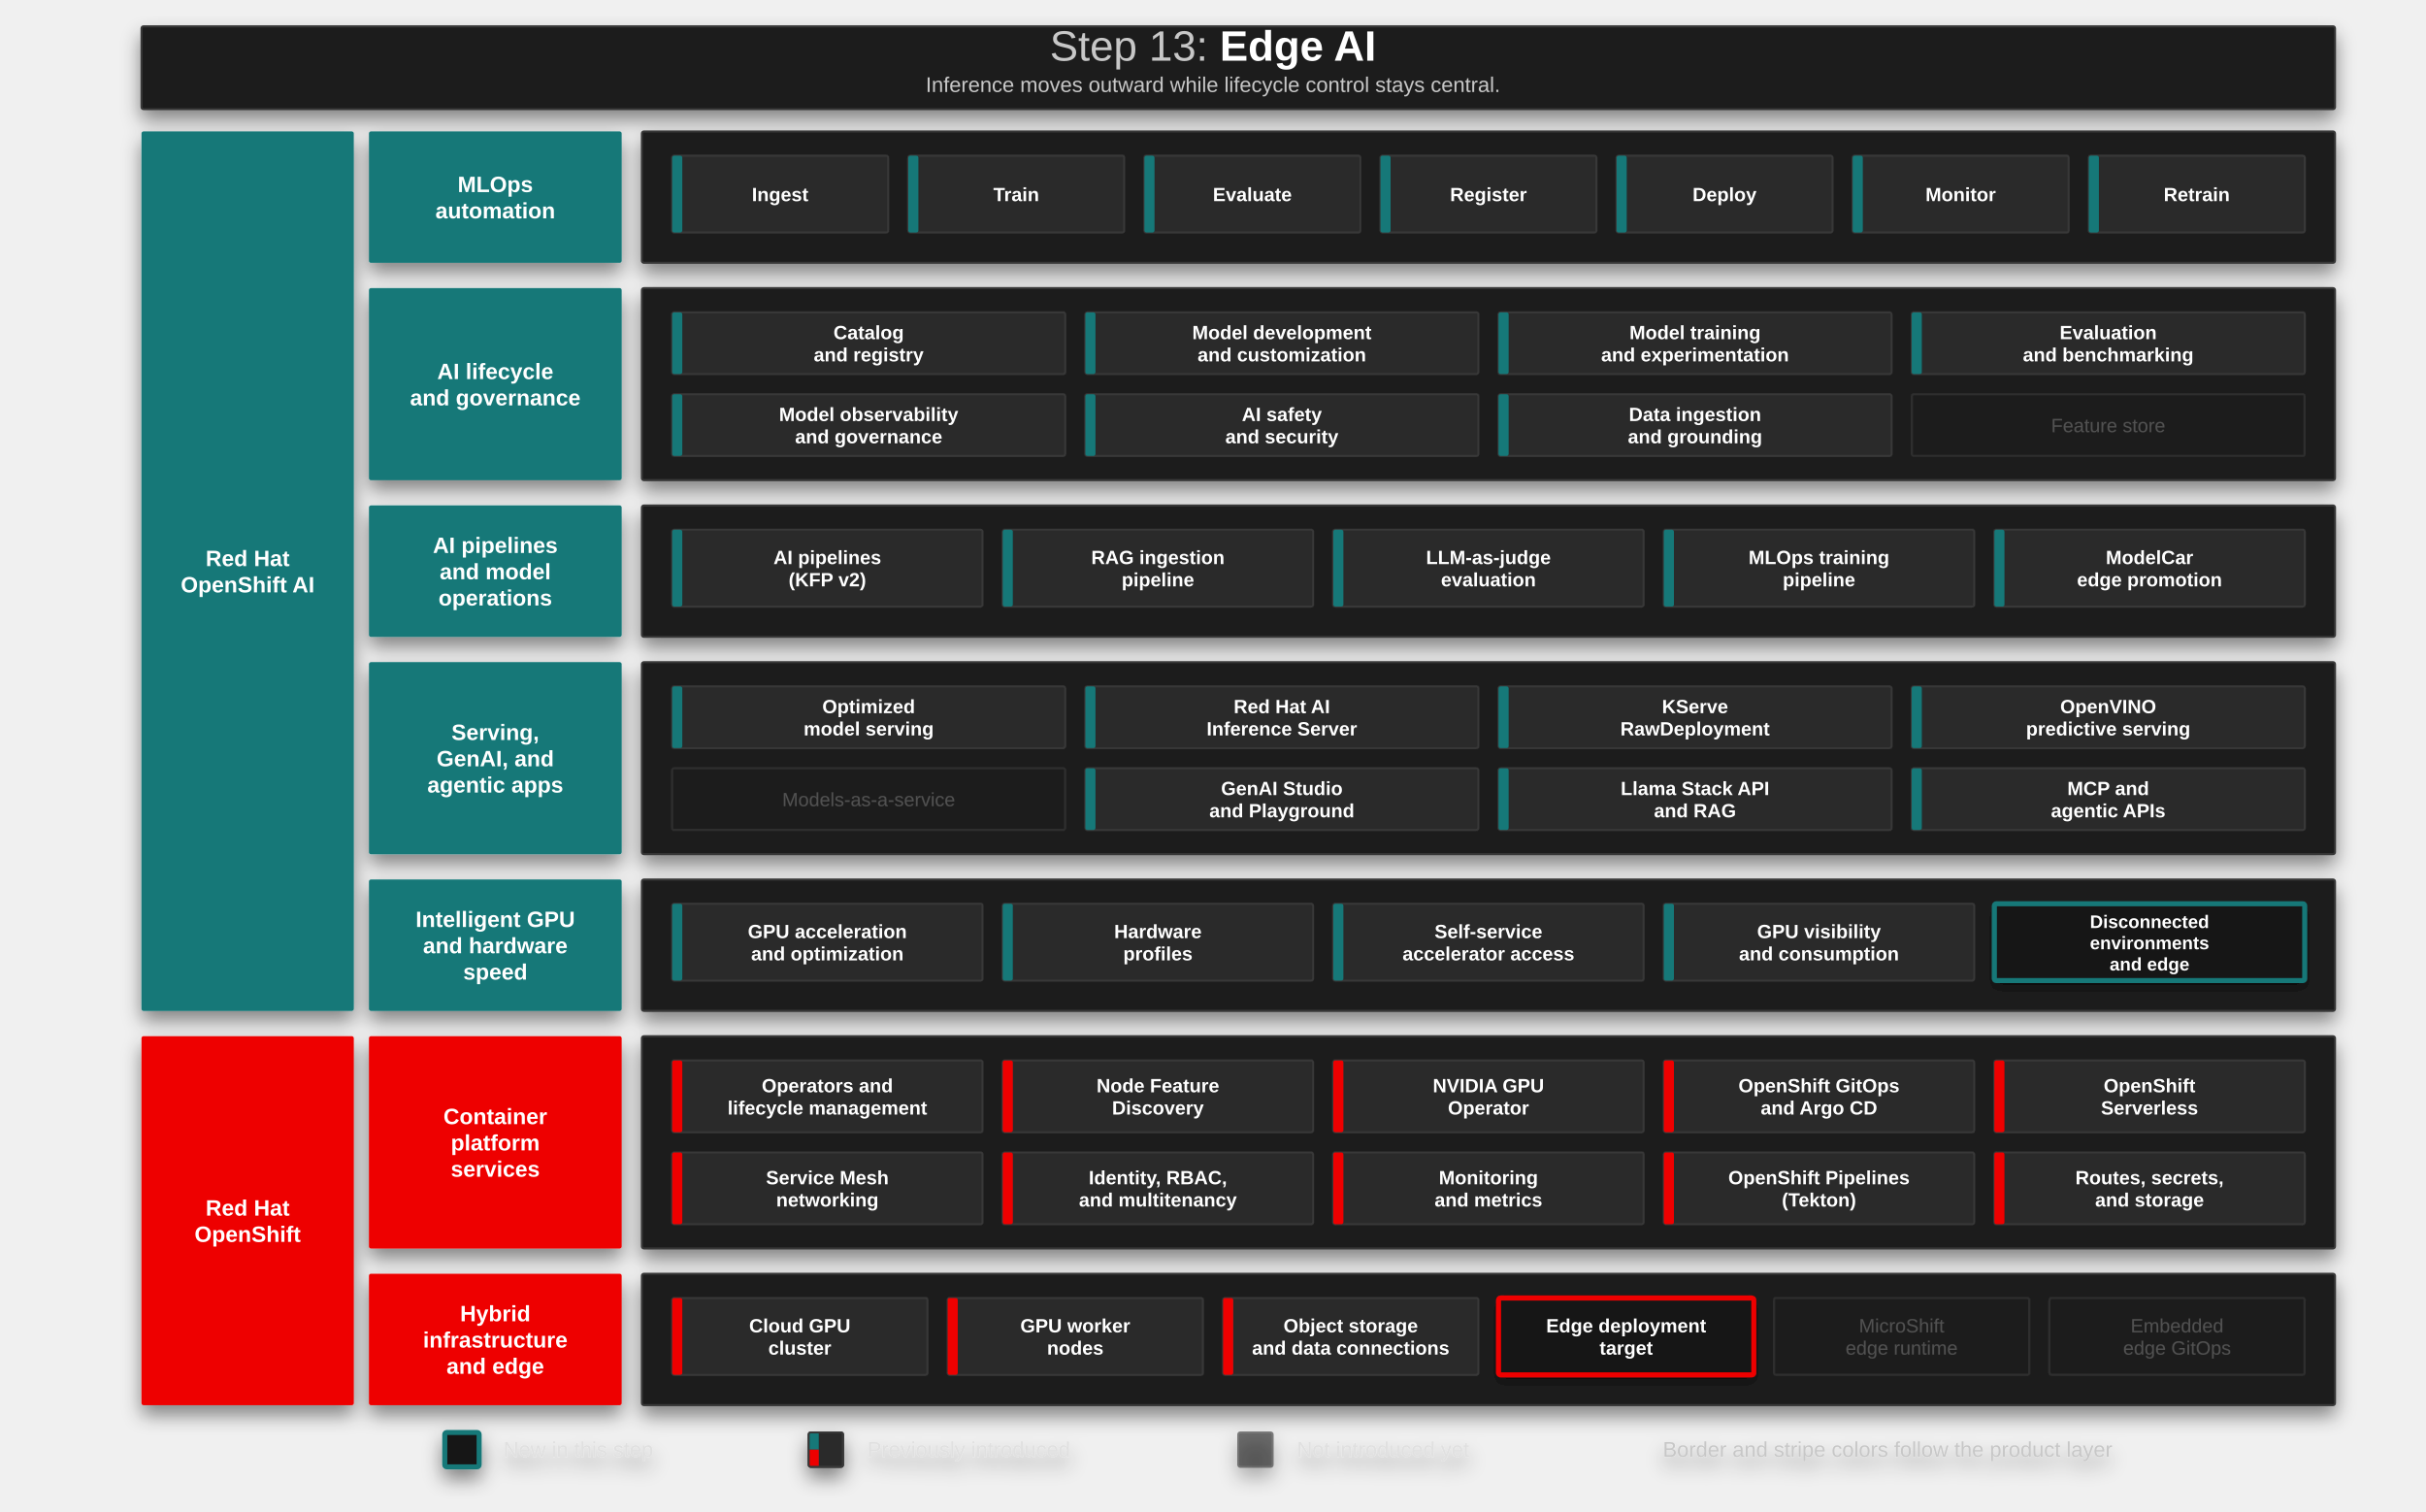
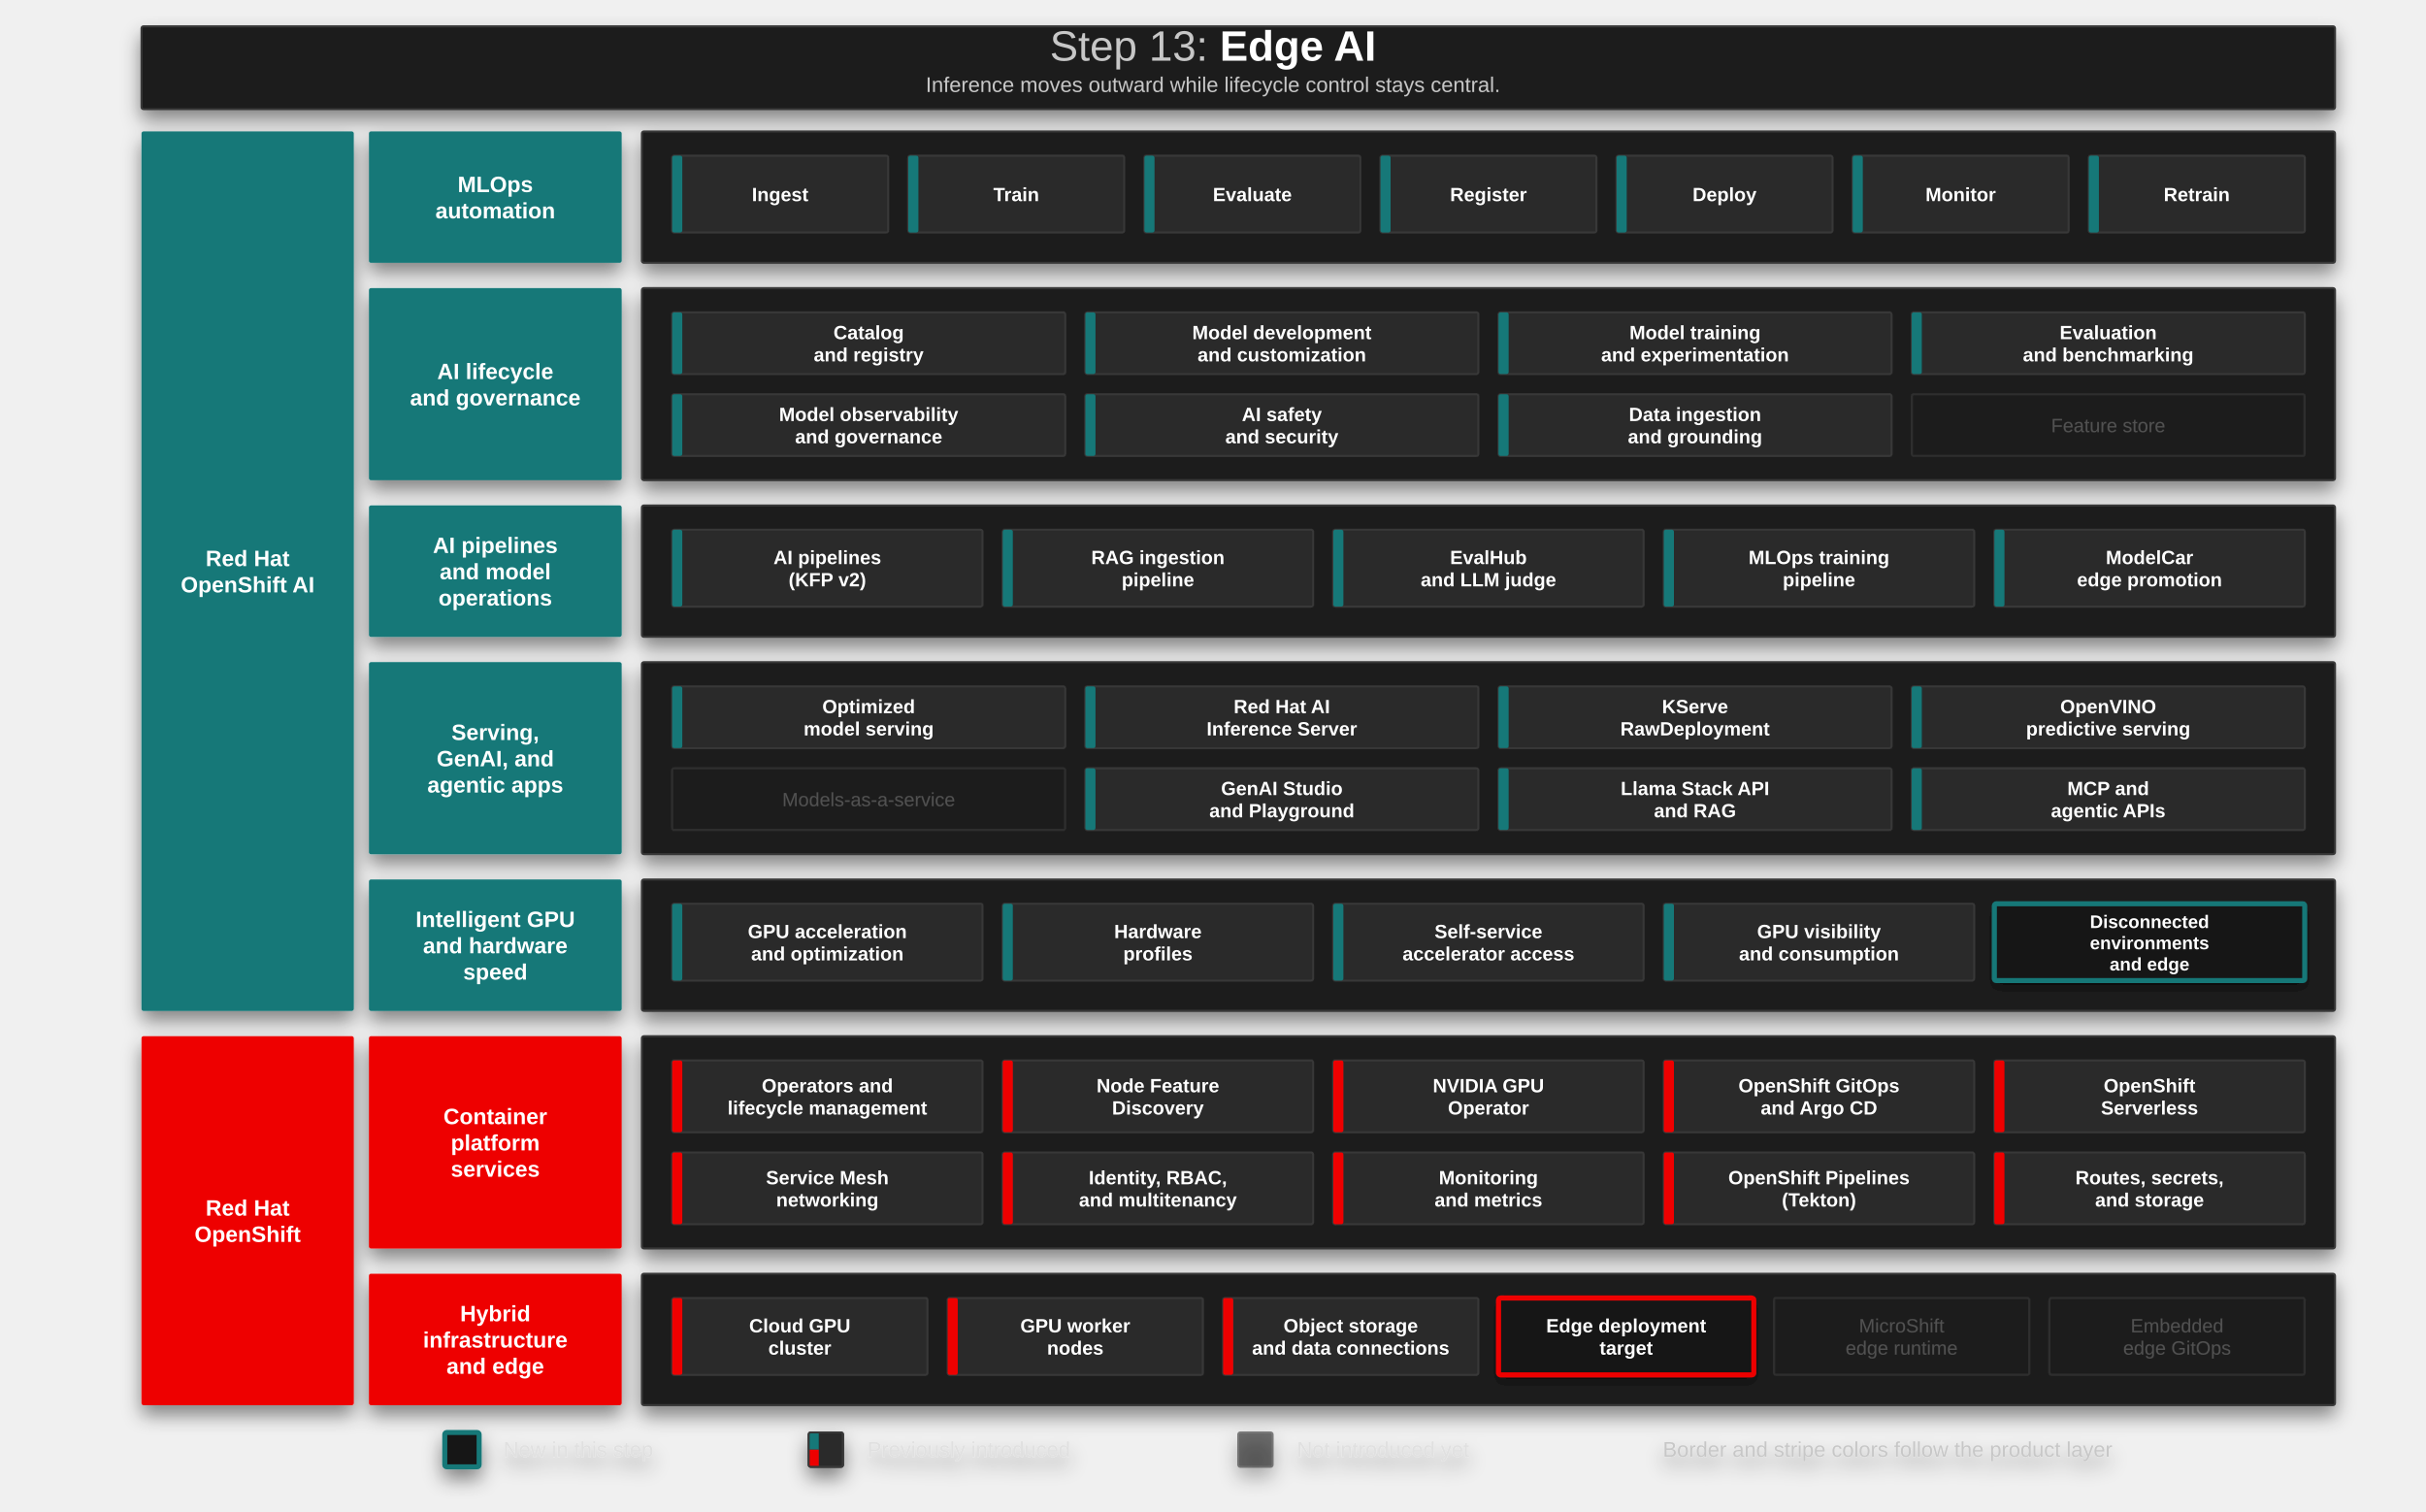
<svg xmlns="http://www.w3.org/2000/svg" width="2400" height="1495" viewBox="0 0 2400 1495" role="img" aria-labelledby="title desc">
  <style>.display{font-family:'Red Hat Display','Arial',sans-serif}.body{font-family:'Red Hat Text','Arial',sans-serif}</style>
  <defs>
    <filter id="lift" x="-20%" y="-20%" width="140%" height="140%">
      <feDropShadow dx="0" dy="6" stdDeviation="5" flood-color="#000" flood-opacity="0.55" />
    </filter>
    <filter id="panelShadow" x="-8%" y="-8%" width="116%" height="116%">
      <feDropShadow dx="0" dy="10" stdDeviation="9" flood-color="#000" flood-opacity="0.45" />
    </filter>
  </defs>
  <g filter="url(#panelShadow)">
    <rect x="140" y="26" width="2170" height="82" rx="2" fill="#1f1f1f" stroke="#383838" stroke-width="2" />
    <text x="1200.0" y="60" class="display" font-size="42" fill="#ffffff" font-weight="700" text-anchor="middle">
      <tspan fill="#c7c7c7" font-weight="500">Step 13:</tspan> Edge AI</text>
    <text x="1200.0" y="91" class="body" font-size="21" fill="#c7c7c7" text-anchor="middle">Inference moves outward while lifecycle control stays central.</text>
    <rect x="140" y="130" width="210" height="870" rx="2" fill="#147878" stroke="#147878" stroke-width="0" />
    <text x="245.0" y="560.0" class="body" font-size="22" fill="#ffffff" font-weight="700" text-anchor="middle">Red Hat</text>
    <text x="245.0" y="586.0" class="body" font-size="22" fill="#ffffff" font-weight="700" text-anchor="middle">OpenShift AI</text>
    <rect x="140" y="1025" width="210" height="365" rx="2" fill="#ee0000" stroke="#ee0000" stroke-width="0" />
    <text x="245.0" y="1202.5" class="body" font-size="22" fill="#ffffff" font-weight="700" text-anchor="middle">Red Hat</text>
    <text x="245.0" y="1228.5" class="body" font-size="22" fill="#ffffff" font-weight="700" text-anchor="middle">OpenShift</text>
    <rect x="365" y="130" width="250" height="130" rx="2" fill="#147878" stroke="#147878" stroke-width="0" />
    <text x="490.0" y="190.0" class="body" font-size="22" fill="#ffffff" font-weight="700" text-anchor="middle">MLOps</text>
    <text x="490.0" y="216.0" class="body" font-size="22" fill="#ffffff" font-weight="700" text-anchor="middle">automation</text>
    <rect x="635" y="130" width="1675" height="130" rx="2" fill="#1f1f1f" stroke="#383838" stroke-width="2" />
    <g>
      <rect x="665.0" y="154" width="213.571" height="76" rx="2" fill="#292929" stroke="#383838" stroke-width="2.0" />
      <rect x="665.0" y="154" width="10" height="76" rx="2" fill="#147878" stroke="#147878" stroke-width="0" />
      <text x="771.786" y="199.0" class="body" font-size="19" fill="#ffffff" font-weight="550" text-anchor="middle">Ingest</text>
    </g>
    <g>
      <rect x="898.571" y="154" width="213.571" height="76" rx="2" fill="#292929" stroke="#383838" stroke-width="2.0" />
      <rect x="898.571" y="154" width="10" height="76" rx="2" fill="#147878" stroke="#147878" stroke-width="0" />
      <text x="1005.357" y="199.0" class="body" font-size="19" fill="#ffffff" font-weight="550" text-anchor="middle">Train</text>
    </g>
    <g>
      <rect x="1132.143" y="154" width="213.571" height="76" rx="2" fill="#292929" stroke="#383838" stroke-width="2.0" />
      <rect x="1132.143" y="154" width="10" height="76" rx="2" fill="#147878" stroke="#147878" stroke-width="0" />
      <text x="1238.929" y="199.0" class="body" font-size="19" fill="#ffffff" font-weight="550" text-anchor="middle">Evaluate</text>
    </g>
    <g>
      <rect x="1365.714" y="154" width="213.571" height="76" rx="2" fill="#292929" stroke="#383838" stroke-width="2.0" />
      <rect x="1365.714" y="154" width="10" height="76" rx="2" fill="#147878" stroke="#147878" stroke-width="0" />
      <text x="1472.5" y="199.0" class="body" font-size="19" fill="#ffffff" font-weight="550" text-anchor="middle">Register</text>
    </g>
    <g>
      <rect x="1599.286" y="154" width="213.571" height="76" rx="2" fill="#292929" stroke="#383838" stroke-width="2.0" />
      <rect x="1599.286" y="154" width="10" height="76" rx="2" fill="#147878" stroke="#147878" stroke-width="0" />
      <text x="1706.071" y="199.0" class="body" font-size="19" fill="#ffffff" font-weight="550" text-anchor="middle">Deploy</text>
    </g>
    <g>
      <rect x="1832.857" y="154" width="213.571" height="76" rx="2" fill="#292929" stroke="#383838" stroke-width="2.0" />
      <rect x="1832.857" y="154" width="10" height="76" rx="2" fill="#147878" stroke="#147878" stroke-width="0" />
      <text x="1939.643" y="199.0" class="body" font-size="19" fill="#ffffff" font-weight="550" text-anchor="middle">Monitor</text>
    </g>
    <g>
      <rect x="2066.429" y="154" width="213.571" height="76" rx="2" fill="#292929" stroke="#383838" stroke-width="2.0" />
      <rect x="2066.429" y="154" width="10" height="76" rx="2" fill="#147878" stroke="#147878" stroke-width="0" />
      <text x="2173.214" y="199.0" class="body" font-size="19" fill="#ffffff" font-weight="550" text-anchor="middle">Retrain</text>
    </g>
    <rect x="365" y="285" width="250" height="190" rx="2" fill="#147878" stroke="#147878" stroke-width="0" />
    <text x="490.0" y="375.0" class="body" font-size="22" fill="#ffffff" font-weight="700" text-anchor="middle">AI lifecycle</text>
    <text x="490.0" y="401.0" class="body" font-size="22" fill="#ffffff" font-weight="700" text-anchor="middle">and governance</text>
    <rect x="635" y="285" width="1675" height="190" rx="2" fill="#1f1f1f" stroke="#383838" stroke-width="2" />
    <g>
      <rect x="665.0" y="309.0" width="388.75" height="61.0" rx="2" fill="#292929" stroke="#383838" stroke-width="2.0" />
      <rect x="665.0" y="309.0" width="10" height="61.0" rx="2" fill="#147878" stroke="#147878" stroke-width="0" />
      <text x="859.375" y="335.5" class="body" font-size="19" fill="#ffffff" font-weight="550" text-anchor="middle">Catalog</text>
      <text x="859.375" y="357.5" class="body" font-size="19" fill="#ffffff" font-weight="550" text-anchor="middle">and registry</text>
    </g>
    <g>
      <rect x="1073.75" y="309.0" width="388.75" height="61.0" rx="2" fill="#292929" stroke="#383838" stroke-width="2.0" />
      <rect x="1073.75" y="309.0" width="10" height="61.0" rx="2" fill="#147878" stroke="#147878" stroke-width="0" />
      <text x="1268.125" y="335.5" class="body" font-size="19" fill="#ffffff" font-weight="550" text-anchor="middle">Model development</text>
      <text x="1268.125" y="357.5" class="body" font-size="19" fill="#ffffff" font-weight="550" text-anchor="middle">and customization</text>
    </g>
    <g>
      <rect x="1482.5" y="309.0" width="388.75" height="61.0" rx="2" fill="#292929" stroke="#383838" stroke-width="2.0" />
      <rect x="1482.5" y="309.0" width="10" height="61.0" rx="2" fill="#147878" stroke="#147878" stroke-width="0" />
      <text x="1676.875" y="335.5" class="body" font-size="19" fill="#ffffff" font-weight="550" text-anchor="middle">Model training</text>
      <text x="1676.875" y="357.5" class="body" font-size="19" fill="#ffffff" font-weight="550" text-anchor="middle">and experimentation</text>
    </g>
    <g>
      <rect x="1891.25" y="309.0" width="388.75" height="61.0" rx="2" fill="#292929" stroke="#383838" stroke-width="2.0" />
      <rect x="1891.25" y="309.0" width="10" height="61.0" rx="2" fill="#147878" stroke="#147878" stroke-width="0" />
      <text x="2085.625" y="335.5" class="body" font-size="19" fill="#ffffff" font-weight="550" text-anchor="middle">Evaluation</text>
      <text x="2085.625" y="357.5" class="body" font-size="19" fill="#ffffff" font-weight="550" text-anchor="middle">and benchmarking</text>
    </g>
    <g>
      <rect x="665.0" y="390.0" width="388.75" height="61.0" rx="2" fill="#292929" stroke="#383838" stroke-width="2.0" />
      <rect x="665.0" y="390.0" width="10" height="61.0" rx="2" fill="#147878" stroke="#147878" stroke-width="0" />
      <text x="859.375" y="416.5" class="body" font-size="19" fill="#ffffff" font-weight="550" text-anchor="middle">Model observability</text>
      <text x="859.375" y="438.5" class="body" font-size="19" fill="#ffffff" font-weight="550" text-anchor="middle">and governance</text>
    </g>
    <g>
      <rect x="1073.75" y="390.0" width="388.75" height="61.0" rx="2" fill="#292929" stroke="#383838" stroke-width="2.0" />
      <rect x="1073.75" y="390.0" width="10" height="61.0" rx="2" fill="#147878" stroke="#147878" stroke-width="0" />
      <text x="1268.125" y="416.5" class="body" font-size="19" fill="#ffffff" font-weight="550" text-anchor="middle">AI safety</text>
      <text x="1268.125" y="438.5" class="body" font-size="19" fill="#ffffff" font-weight="550" text-anchor="middle">and security</text>
    </g>
    <g>
      <rect x="1482.5" y="390.0" width="388.75" height="61.0" rx="2" fill="#292929" stroke="#383838" stroke-width="2.0" />
      <rect x="1482.5" y="390.0" width="10" height="61.0" rx="2" fill="#147878" stroke="#147878" stroke-width="0" />
      <text x="1676.875" y="416.5" class="body" font-size="19" fill="#ffffff" font-weight="550" text-anchor="middle">Data ingestion</text>
      <text x="1676.875" y="438.5" class="body" font-size="19" fill="#ffffff" font-weight="550" text-anchor="middle">and grounding</text>
    </g>
    <g opacity="0.62">
      <rect x="1891.25" y="390.0" width="388.75" height="61.0" rx="2" fill="#1f1f1f" stroke="#383838" stroke-width="2.0" />
      <text x="2085.625" y="427.5" class="body" font-size="19" fill="#707070" font-weight="450" text-anchor="middle">Feature store</text>
    </g>
    <rect x="365" y="500" width="250" height="130" rx="2" fill="#147878" stroke="#147878" stroke-width="0" />
    <text x="490.0" y="547.0" class="body" font-size="22" fill="#ffffff" font-weight="700" text-anchor="middle">AI pipelines</text>
    <text x="490.0" y="573.0" class="body" font-size="22" fill="#ffffff" font-weight="700" text-anchor="middle">and model</text>
    <text x="490.0" y="599.0" class="body" font-size="22" fill="#ffffff" font-weight="700" text-anchor="middle">operations</text>
    <rect x="635" y="500" width="1675" height="130" rx="2" fill="#1f1f1f" stroke="#383838" stroke-width="2" />
    <g>
      <rect x="665.0" y="524" width="307.0" height="76" rx="2" fill="#292929" stroke="#383838" stroke-width="2.0" />
      <rect x="665.0" y="524" width="10" height="76" rx="2" fill="#147878" stroke="#147878" stroke-width="0" />
      <text x="818.5" y="558.0" class="body" font-size="19" fill="#ffffff" font-weight="550" text-anchor="middle">AI pipelines</text>
      <text x="818.5" y="580.0" class="body" font-size="19" fill="#ffffff" font-weight="550" text-anchor="middle">(KFP v2)</text>
    </g>
    <g>
      <rect x="992.0" y="524" width="307.0" height="76" rx="2" fill="#292929" stroke="#383838" stroke-width="2.0" />
      <rect x="992.0" y="524" width="10" height="76" rx="2" fill="#147878" stroke="#147878" stroke-width="0" />
      <text x="1145.5" y="558.0" class="body" font-size="19" fill="#ffffff" font-weight="550" text-anchor="middle">RAG ingestion</text>
      <text x="1145.5" y="580.0" class="body" font-size="19" fill="#ffffff" font-weight="550" text-anchor="middle">pipeline</text>
    </g>
    <g>
      <rect x="1319.0" y="524" width="307.0" height="76" rx="2" fill="#292929" stroke="#383838" stroke-width="2.0" />
      <rect x="1319.0" y="524" width="10" height="76" rx="2" fill="#147878" stroke="#147878" stroke-width="0" />
-       <text x="1472.5" y="558.0" class="body" font-size="19" fill="#ffffff" font-weight="550" text-anchor="middle">LLM-as-judge</text>
-       <text x="1472.5" y="580.0" class="body" font-size="19" fill="#ffffff" font-weight="550" text-anchor="middle">evaluation</text>
+       <text x="1472.5" y="558.0" class="body" font-size="19" fill="#ffffff" font-weight="550" text-anchor="middle">EvalHub</text>
+       <text x="1472.5" y="580.0" class="body" font-size="19" fill="#ffffff" font-weight="550" text-anchor="middle">and LLM judge</text>
    </g>
    <g>
      <rect x="1646.0" y="524" width="307.0" height="76" rx="2" fill="#292929" stroke="#383838" stroke-width="2.0" />
      <rect x="1646.0" y="524" width="10" height="76" rx="2" fill="#147878" stroke="#147878" stroke-width="0" />
      <text x="1799.5" y="558.0" class="body" font-size="19" fill="#ffffff" font-weight="550" text-anchor="middle">MLOps training</text>
      <text x="1799.5" y="580.0" class="body" font-size="19" fill="#ffffff" font-weight="550" text-anchor="middle">pipeline</text>
    </g>
    <g>
      <rect x="1973.0" y="524" width="307.0" height="76" rx="2" fill="#292929" stroke="#383838" stroke-width="2.0" />
      <rect x="1973.0" y="524" width="10" height="76" rx="2" fill="#147878" stroke="#147878" stroke-width="0" />
      <text x="2126.5" y="558.0" class="body" font-size="19" fill="#ffffff" font-weight="550" text-anchor="middle">ModelCar</text>
      <text x="2126.5" y="580.0" class="body" font-size="19" fill="#ffffff" font-weight="550" text-anchor="middle">edge promotion</text>
    </g>
    <rect x="365" y="655" width="250" height="190" rx="2" fill="#147878" stroke="#147878" stroke-width="0" />
    <text x="490.0" y="732.0" class="body" font-size="22" fill="#ffffff" font-weight="700" text-anchor="middle">Serving,</text>
    <text x="490.0" y="758.0" class="body" font-size="22" fill="#ffffff" font-weight="700" text-anchor="middle">GenAI, and</text>
    <text x="490.0" y="784.0" class="body" font-size="22" fill="#ffffff" font-weight="700" text-anchor="middle">agentic apps</text>
    <rect x="635" y="655" width="1675" height="190" rx="2" fill="#1f1f1f" stroke="#383838" stroke-width="2" />
    <g>
      <rect x="665.0" y="679.0" width="388.75" height="61.0" rx="2" fill="#292929" stroke="#383838" stroke-width="2.0" />
      <rect x="665.0" y="679.0" width="10" height="61.0" rx="2" fill="#147878" stroke="#147878" stroke-width="0" />
      <text x="859.375" y="705.5" class="body" font-size="19" fill="#ffffff" font-weight="550" text-anchor="middle">Optimized</text>
      <text x="859.375" y="727.5" class="body" font-size="19" fill="#ffffff" font-weight="550" text-anchor="middle">model serving</text>
    </g>
    <g>
      <rect x="1073.75" y="679.0" width="388.75" height="61.0" rx="2" fill="#292929" stroke="#383838" stroke-width="2.0" />
      <rect x="1073.75" y="679.0" width="10" height="61.0" rx="2" fill="#147878" stroke="#147878" stroke-width="0" />
      <text x="1268.125" y="705.5" class="body" font-size="19" fill="#ffffff" font-weight="550" text-anchor="middle">Red Hat AI</text>
      <text x="1268.125" y="727.5" class="body" font-size="19" fill="#ffffff" font-weight="550" text-anchor="middle">Inference Server</text>
    </g>
    <g>
      <rect x="1482.5" y="679.0" width="388.75" height="61.0" rx="2" fill="#292929" stroke="#383838" stroke-width="2.0" />
      <rect x="1482.5" y="679.0" width="10" height="61.0" rx="2" fill="#147878" stroke="#147878" stroke-width="0" />
      <text x="1676.875" y="705.5" class="body" font-size="19" fill="#ffffff" font-weight="550" text-anchor="middle">KServe</text>
      <text x="1676.875" y="727.5" class="body" font-size="19" fill="#ffffff" font-weight="550" text-anchor="middle">RawDeployment</text>
    </g>
    <g>
      <rect x="1891.25" y="679.0" width="388.75" height="61.0" rx="2" fill="#292929" stroke="#383838" stroke-width="2.0" />
      <rect x="1891.25" y="679.0" width="10" height="61.0" rx="2" fill="#147878" stroke="#147878" stroke-width="0" />
      <text x="2085.625" y="705.5" class="body" font-size="19" fill="#ffffff" font-weight="550" text-anchor="middle">OpenVINO</text>
      <text x="2085.625" y="727.5" class="body" font-size="19" fill="#ffffff" font-weight="550" text-anchor="middle">predictive serving</text>
    </g>
    <g opacity="0.62">
      <rect x="665.0" y="760.0" width="388.75" height="61.0" rx="2" fill="#1f1f1f" stroke="#383838" stroke-width="2.0" />
      <text x="859.375" y="797.5" class="body" font-size="19" fill="#707070" font-weight="450" text-anchor="middle">Models-as-a-service</text>
    </g>
    <g>
      <rect x="1073.75" y="760.0" width="388.75" height="61.0" rx="2" fill="#292929" stroke="#383838" stroke-width="2.0" />
      <rect x="1073.75" y="760.0" width="10" height="61.0" rx="2" fill="#147878" stroke="#147878" stroke-width="0" />
      <text x="1268.125" y="786.5" class="body" font-size="19" fill="#ffffff" font-weight="550" text-anchor="middle">GenAI Studio</text>
      <text x="1268.125" y="808.5" class="body" font-size="19" fill="#ffffff" font-weight="550" text-anchor="middle">and Playground</text>
    </g>
    <g>
      <rect x="1482.5" y="760.0" width="388.75" height="61.0" rx="2" fill="#292929" stroke="#383838" stroke-width="2.0" />
      <rect x="1482.5" y="760.0" width="10" height="61.0" rx="2" fill="#147878" stroke="#147878" stroke-width="0" />
      <text x="1676.875" y="786.5" class="body" font-size="19" fill="#ffffff" font-weight="550" text-anchor="middle">Llama Stack API</text>
      <text x="1676.875" y="808.5" class="body" font-size="19" fill="#ffffff" font-weight="550" text-anchor="middle">and RAG</text>
    </g>
    <g>
      <rect x="1891.25" y="760.0" width="388.75" height="61.0" rx="2" fill="#292929" stroke="#383838" stroke-width="2.0" />
      <rect x="1891.25" y="760.0" width="10" height="61.0" rx="2" fill="#147878" stroke="#147878" stroke-width="0" />
      <text x="2085.625" y="786.5" class="body" font-size="19" fill="#ffffff" font-weight="550" text-anchor="middle">MCP and</text>
      <text x="2085.625" y="808.5" class="body" font-size="19" fill="#ffffff" font-weight="550" text-anchor="middle">agentic APIs</text>
    </g>
    <rect x="365" y="870" width="250" height="130" rx="2" fill="#147878" stroke="#147878" stroke-width="0" />
    <text x="490.0" y="917.0" class="body" font-size="22" fill="#ffffff" font-weight="700" text-anchor="middle">Intelligent GPU</text>
    <text x="490.0" y="943.0" class="body" font-size="22" fill="#ffffff" font-weight="700" text-anchor="middle">and hardware</text>
    <text x="490.0" y="969.0" class="body" font-size="22" fill="#ffffff" font-weight="700" text-anchor="middle">speed</text>
    <rect x="635" y="870" width="1675" height="130" rx="2" fill="#1f1f1f" stroke="#383838" stroke-width="2" />
    <g>
      <rect x="665.0" y="894" width="307.0" height="76" rx="2" fill="#292929" stroke="#383838" stroke-width="2.0" />
      <rect x="665.0" y="894" width="10" height="76" rx="2" fill="#147878" stroke="#147878" stroke-width="0" />
      <text x="818.5" y="928.0" class="body" font-size="19" fill="#ffffff" font-weight="550" text-anchor="middle">GPU acceleration</text>
      <text x="818.5" y="950.0" class="body" font-size="19" fill="#ffffff" font-weight="550" text-anchor="middle">and optimization</text>
    </g>
    <g>
      <rect x="992.0" y="894" width="307.0" height="76" rx="2" fill="#292929" stroke="#383838" stroke-width="2.0" />
      <rect x="992.0" y="894" width="10" height="76" rx="2" fill="#147878" stroke="#147878" stroke-width="0" />
      <text x="1145.5" y="928.0" class="body" font-size="19" fill="#ffffff" font-weight="550" text-anchor="middle">Hardware</text>
      <text x="1145.5" y="950.0" class="body" font-size="19" fill="#ffffff" font-weight="550" text-anchor="middle">profiles</text>
    </g>
    <g>
      <rect x="1319.0" y="894" width="307.0" height="76" rx="2" fill="#292929" stroke="#383838" stroke-width="2.0" />
      <rect x="1319.0" y="894" width="10" height="76" rx="2" fill="#147878" stroke="#147878" stroke-width="0" />
      <text x="1472.5" y="928.0" class="body" font-size="19" fill="#ffffff" font-weight="550" text-anchor="middle">Self-service</text>
      <text x="1472.5" y="950.0" class="body" font-size="19" fill="#ffffff" font-weight="550" text-anchor="middle">accelerator access</text>
    </g>
    <g>
      <rect x="1646.0" y="894" width="307.0" height="76" rx="2" fill="#292929" stroke="#383838" stroke-width="2.0" />
      <rect x="1646.0" y="894" width="10" height="76" rx="2" fill="#147878" stroke="#147878" stroke-width="0" />
      <text x="1799.5" y="928.0" class="body" font-size="19" fill="#ffffff" font-weight="550" text-anchor="middle">GPU visibility</text>
      <text x="1799.5" y="950.0" class="body" font-size="19" fill="#ffffff" font-weight="550" text-anchor="middle">and consumption</text>
    </g>
    <g filter="url(#lift)">
      <rect x="1973.0" y="894" width="307.0" height="76" rx="2" fill="#151515" stroke="#147878" stroke-width="5.0" />
      <text x="2126.5" y="918.0" class="body" font-size="18" fill="#ffffff" font-weight="700" text-anchor="middle">Disconnected</text>
      <text x="2126.5" y="939.0" class="body" font-size="18" fill="#ffffff" font-weight="700" text-anchor="middle">environments</text>
      <text x="2126.5" y="960.0" class="body" font-size="18" fill="#ffffff" font-weight="700" text-anchor="middle">and edge</text>
    </g>
    <rect x="365" y="1025" width="250" height="210" rx="2" fill="#ee0000" stroke="#ee0000" stroke-width="0" />
    <text x="490.0" y="1112.0" class="body" font-size="22" fill="#ffffff" font-weight="700" text-anchor="middle">Container</text>
    <text x="490.0" y="1138.0" class="body" font-size="22" fill="#ffffff" font-weight="700" text-anchor="middle">platform</text>
    <text x="490.0" y="1164.0" class="body" font-size="22" fill="#ffffff" font-weight="700" text-anchor="middle">services</text>
    <rect x="635" y="1025" width="1675" height="210" rx="2" fill="#1f1f1f" stroke="#383838" stroke-width="2" />
    <g>
      <rect x="665.0" y="1049.0" width="307.0" height="71.0" rx="2" fill="#292929" stroke="#383838" stroke-width="2.0" />
      <rect x="665.0" y="1049.0" width="10" height="71.0" rx="2" fill="#ee0000" stroke="#ee0000" stroke-width="0" />
      <text x="818.5" y="1080.5" class="body" font-size="19" fill="#ffffff" font-weight="550" text-anchor="middle">Operators and</text>
      <text x="818.5" y="1102.5" class="body" font-size="19" fill="#ffffff" font-weight="550" text-anchor="middle">lifecycle management</text>
    </g>
    <g>
      <rect x="992.0" y="1049.0" width="307.0" height="71.0" rx="2" fill="#292929" stroke="#383838" stroke-width="2.0" />
      <rect x="992.0" y="1049.0" width="10" height="71.0" rx="2" fill="#ee0000" stroke="#ee0000" stroke-width="0" />
      <text x="1145.5" y="1080.5" class="body" font-size="19" fill="#ffffff" font-weight="550" text-anchor="middle">Node Feature</text>
      <text x="1145.5" y="1102.5" class="body" font-size="19" fill="#ffffff" font-weight="550" text-anchor="middle">Discovery</text>
    </g>
    <g>
      <rect x="1319.0" y="1049.0" width="307.0" height="71.0" rx="2" fill="#292929" stroke="#383838" stroke-width="2.0" />
      <rect x="1319.0" y="1049.0" width="10" height="71.0" rx="2" fill="#ee0000" stroke="#ee0000" stroke-width="0" />
      <text x="1472.5" y="1080.5" class="body" font-size="19" fill="#ffffff" font-weight="550" text-anchor="middle">NVIDIA GPU</text>
      <text x="1472.5" y="1102.5" class="body" font-size="19" fill="#ffffff" font-weight="550" text-anchor="middle">Operator</text>
    </g>
    <g>
      <rect x="1646.0" y="1049.0" width="307.0" height="71.0" rx="2" fill="#292929" stroke="#383838" stroke-width="2.0" />
      <rect x="1646.0" y="1049.0" width="10" height="71.0" rx="2" fill="#ee0000" stroke="#ee0000" stroke-width="0" />
      <text x="1799.5" y="1080.5" class="body" font-size="19" fill="#ffffff" font-weight="550" text-anchor="middle">OpenShift GitOps</text>
      <text x="1799.5" y="1102.5" class="body" font-size="19" fill="#ffffff" font-weight="550" text-anchor="middle">and Argo CD</text>
    </g>
    <g>
      <rect x="1973.0" y="1049.0" width="307.0" height="71.0" rx="2" fill="#292929" stroke="#383838" stroke-width="2.0" />
      <rect x="1973.0" y="1049.0" width="10" height="71.0" rx="2" fill="#ee0000" stroke="#ee0000" stroke-width="0" />
      <text x="2126.5" y="1080.5" class="body" font-size="19" fill="#ffffff" font-weight="550" text-anchor="middle">OpenShift</text>
      <text x="2126.5" y="1102.5" class="body" font-size="19" fill="#ffffff" font-weight="550" text-anchor="middle">Serverless</text>
    </g>
    <g>
      <rect x="665.0" y="1140.0" width="307.0" height="71.0" rx="2" fill="#292929" stroke="#383838" stroke-width="2.0" />
      <rect x="665.0" y="1140.0" width="10" height="71.0" rx="2" fill="#ee0000" stroke="#ee0000" stroke-width="0" />
      <text x="818.5" y="1171.5" class="body" font-size="19" fill="#ffffff" font-weight="550" text-anchor="middle">Service Mesh</text>
      <text x="818.5" y="1193.5" class="body" font-size="19" fill="#ffffff" font-weight="550" text-anchor="middle">networking</text>
    </g>
    <g>
      <rect x="992.0" y="1140.0" width="307.0" height="71.0" rx="2" fill="#292929" stroke="#383838" stroke-width="2.0" />
      <rect x="992.0" y="1140.0" width="10" height="71.0" rx="2" fill="#ee0000" stroke="#ee0000" stroke-width="0" />
      <text x="1145.5" y="1171.5" class="body" font-size="19" fill="#ffffff" font-weight="550" text-anchor="middle">Identity, RBAC,</text>
      <text x="1145.5" y="1193.5" class="body" font-size="19" fill="#ffffff" font-weight="550" text-anchor="middle">and multitenancy</text>
    </g>
    <g>
      <rect x="1319.0" y="1140.0" width="307.0" height="71.0" rx="2" fill="#292929" stroke="#383838" stroke-width="2.0" />
      <rect x="1319.0" y="1140.0" width="10" height="71.0" rx="2" fill="#ee0000" stroke="#ee0000" stroke-width="0" />
      <text x="1472.5" y="1171.5" class="body" font-size="19" fill="#ffffff" font-weight="550" text-anchor="middle">Monitoring</text>
      <text x="1472.5" y="1193.5" class="body" font-size="19" fill="#ffffff" font-weight="550" text-anchor="middle">and metrics</text>
    </g>
    <g>
      <rect x="1646.0" y="1140.0" width="307.0" height="71.0" rx="2" fill="#292929" stroke="#383838" stroke-width="2.0" />
      <rect x="1646.0" y="1140.0" width="10" height="71.0" rx="2" fill="#ee0000" stroke="#ee0000" stroke-width="0" />
      <text x="1799.5" y="1171.5" class="body" font-size="19" fill="#ffffff" font-weight="550" text-anchor="middle">OpenShift Pipelines</text>
      <text x="1799.5" y="1193.5" class="body" font-size="19" fill="#ffffff" font-weight="550" text-anchor="middle">(Tekton)</text>
    </g>
    <g>
      <rect x="1973.0" y="1140.0" width="307.0" height="71.0" rx="2" fill="#292929" stroke="#383838" stroke-width="2.0" />
      <rect x="1973.0" y="1140.0" width="10" height="71.0" rx="2" fill="#ee0000" stroke="#ee0000" stroke-width="0" />
      <text x="2126.5" y="1171.5" class="body" font-size="19" fill="#ffffff" font-weight="550" text-anchor="middle">Routes, secrets,</text>
      <text x="2126.5" y="1193.5" class="body" font-size="19" fill="#ffffff" font-weight="550" text-anchor="middle">and storage</text>
    </g>
    <rect x="365" y="1260" width="250" height="130" rx="2" fill="#ee0000" stroke="#ee0000" stroke-width="0" />
    <text x="490.0" y="1307.0" class="body" font-size="22" fill="#ffffff" font-weight="700" text-anchor="middle">Hybrid</text>
    <text x="490.0" y="1333.0" class="body" font-size="22" fill="#ffffff" font-weight="700" text-anchor="middle">infrastructure</text>
    <text x="490.0" y="1359.0" class="body" font-size="22" fill="#ffffff" font-weight="700" text-anchor="middle">and edge</text>
    <rect x="635" y="1260" width="1675" height="130" rx="2" fill="#1f1f1f" stroke="#383838" stroke-width="2" />
    <g>
      <rect x="665.0" y="1284" width="252.5" height="76" rx="2" fill="#292929" stroke="#383838" stroke-width="2.0" />
      <rect x="665.0" y="1284" width="10" height="76" rx="2" fill="#ee0000" stroke="#ee0000" stroke-width="0" />
      <text x="791.25" y="1318.0" class="body" font-size="19" fill="#ffffff" font-weight="550" text-anchor="middle">Cloud GPU</text>
      <text x="791.25" y="1340.0" class="body" font-size="19" fill="#ffffff" font-weight="550" text-anchor="middle">cluster</text>
    </g>
    <g>
      <rect x="937.5" y="1284" width="252.5" height="76" rx="2" fill="#292929" stroke="#383838" stroke-width="2.0" />
      <rect x="937.5" y="1284" width="10" height="76" rx="2" fill="#ee0000" stroke="#ee0000" stroke-width="0" />
      <text x="1063.75" y="1318.0" class="body" font-size="19" fill="#ffffff" font-weight="550" text-anchor="middle">GPU worker</text>
      <text x="1063.75" y="1340.0" class="body" font-size="19" fill="#ffffff" font-weight="550" text-anchor="middle">nodes</text>
    </g>
    <g>
      <rect x="1210.0" y="1284" width="252.5" height="76" rx="2" fill="#292929" stroke="#383838" stroke-width="2.0" />
      <rect x="1210.0" y="1284" width="10" height="76" rx="2" fill="#ee0000" stroke="#ee0000" stroke-width="0" />
      <text x="1336.25" y="1318.0" class="body" font-size="19" fill="#ffffff" font-weight="550" text-anchor="middle">Object storage</text>
      <text x="1336.25" y="1340.0" class="body" font-size="19" fill="#ffffff" font-weight="550" text-anchor="middle">and data connections</text>
    </g>
    <g filter="url(#lift)">
      <rect x="1482.5" y="1284" width="252.5" height="76" rx="2" fill="#151515" stroke="#ee0000" stroke-width="5.0" />
      <text x="1608.75" y="1318.0" class="body" font-size="19" fill="#ffffff" font-weight="700" text-anchor="middle">Edge deployment</text>
      <text x="1608.75" y="1340.0" class="body" font-size="19" fill="#ffffff" font-weight="700" text-anchor="middle">target</text>
    </g>
    <g opacity="0.62">
      <rect x="1755.0" y="1284" width="252.5" height="76" rx="2" fill="#1f1f1f" stroke="#383838" stroke-width="2.0" />
      <text x="1881.25" y="1318.0" class="body" font-size="19" fill="#707070" font-weight="450" text-anchor="middle">MicroShift</text>
      <text x="1881.25" y="1340.0" class="body" font-size="19" fill="#707070" font-weight="450" text-anchor="middle">edge runtime</text>
    </g>
    <g opacity="0.62">
      <rect x="2027.5" y="1284" width="252.5" height="76" rx="2" fill="#1f1f1f" stroke="#383838" stroke-width="2.0" />
      <text x="2153.75" y="1318.0" class="body" font-size="19" fill="#707070" font-weight="450" text-anchor="middle">Embedded</text>
      <text x="2153.75" y="1340.0" class="body" font-size="19" fill="#707070" font-weight="450" text-anchor="middle">edge GitOps</text>
    </g>
    <rect x="440" y="1417" width="34" height="34" rx="2" fill="#151515" stroke="#147878" stroke-width="5" />
    <text x="498" y="1441" class="body" font-size="21" fill="#e0e0e0">New in this step</text>
    <rect x="800" y="1417" width="34" height="34" rx="2" fill="#292929" stroke="#383838" stroke-width="2" />
    <rect x="800" y="1417" width="10" height="17" rx="0" fill="#147878" stroke="#147878" stroke-width="0" />
    <rect x="800" y="1434" width="10" height="17" rx="0" fill="#ee0000" stroke="#ee0000" stroke-width="0" />
    <rect x="800" y="1417" width="34" height="34" rx="2" fill="none" stroke="#383838" stroke-width="2" />
    <text x="858" y="1441" class="body" font-size="21" fill="#e0e0e0">Previously introduced</text>
    <rect x="1225" y="1417" width="34" height="34" rx="2" fill="#1f1f1f" stroke="#383838" stroke-width="2" opacity="0.62" />
    <text x="1283" y="1441" class="body" font-size="21" fill="#e0e0e0">Not introduced yet</text>
    <text x="1645" y="1441" class="body" font-size="21" fill="#c7c7c7">Border and stripe colors follow the product layer</text>
  </g>
</svg>
